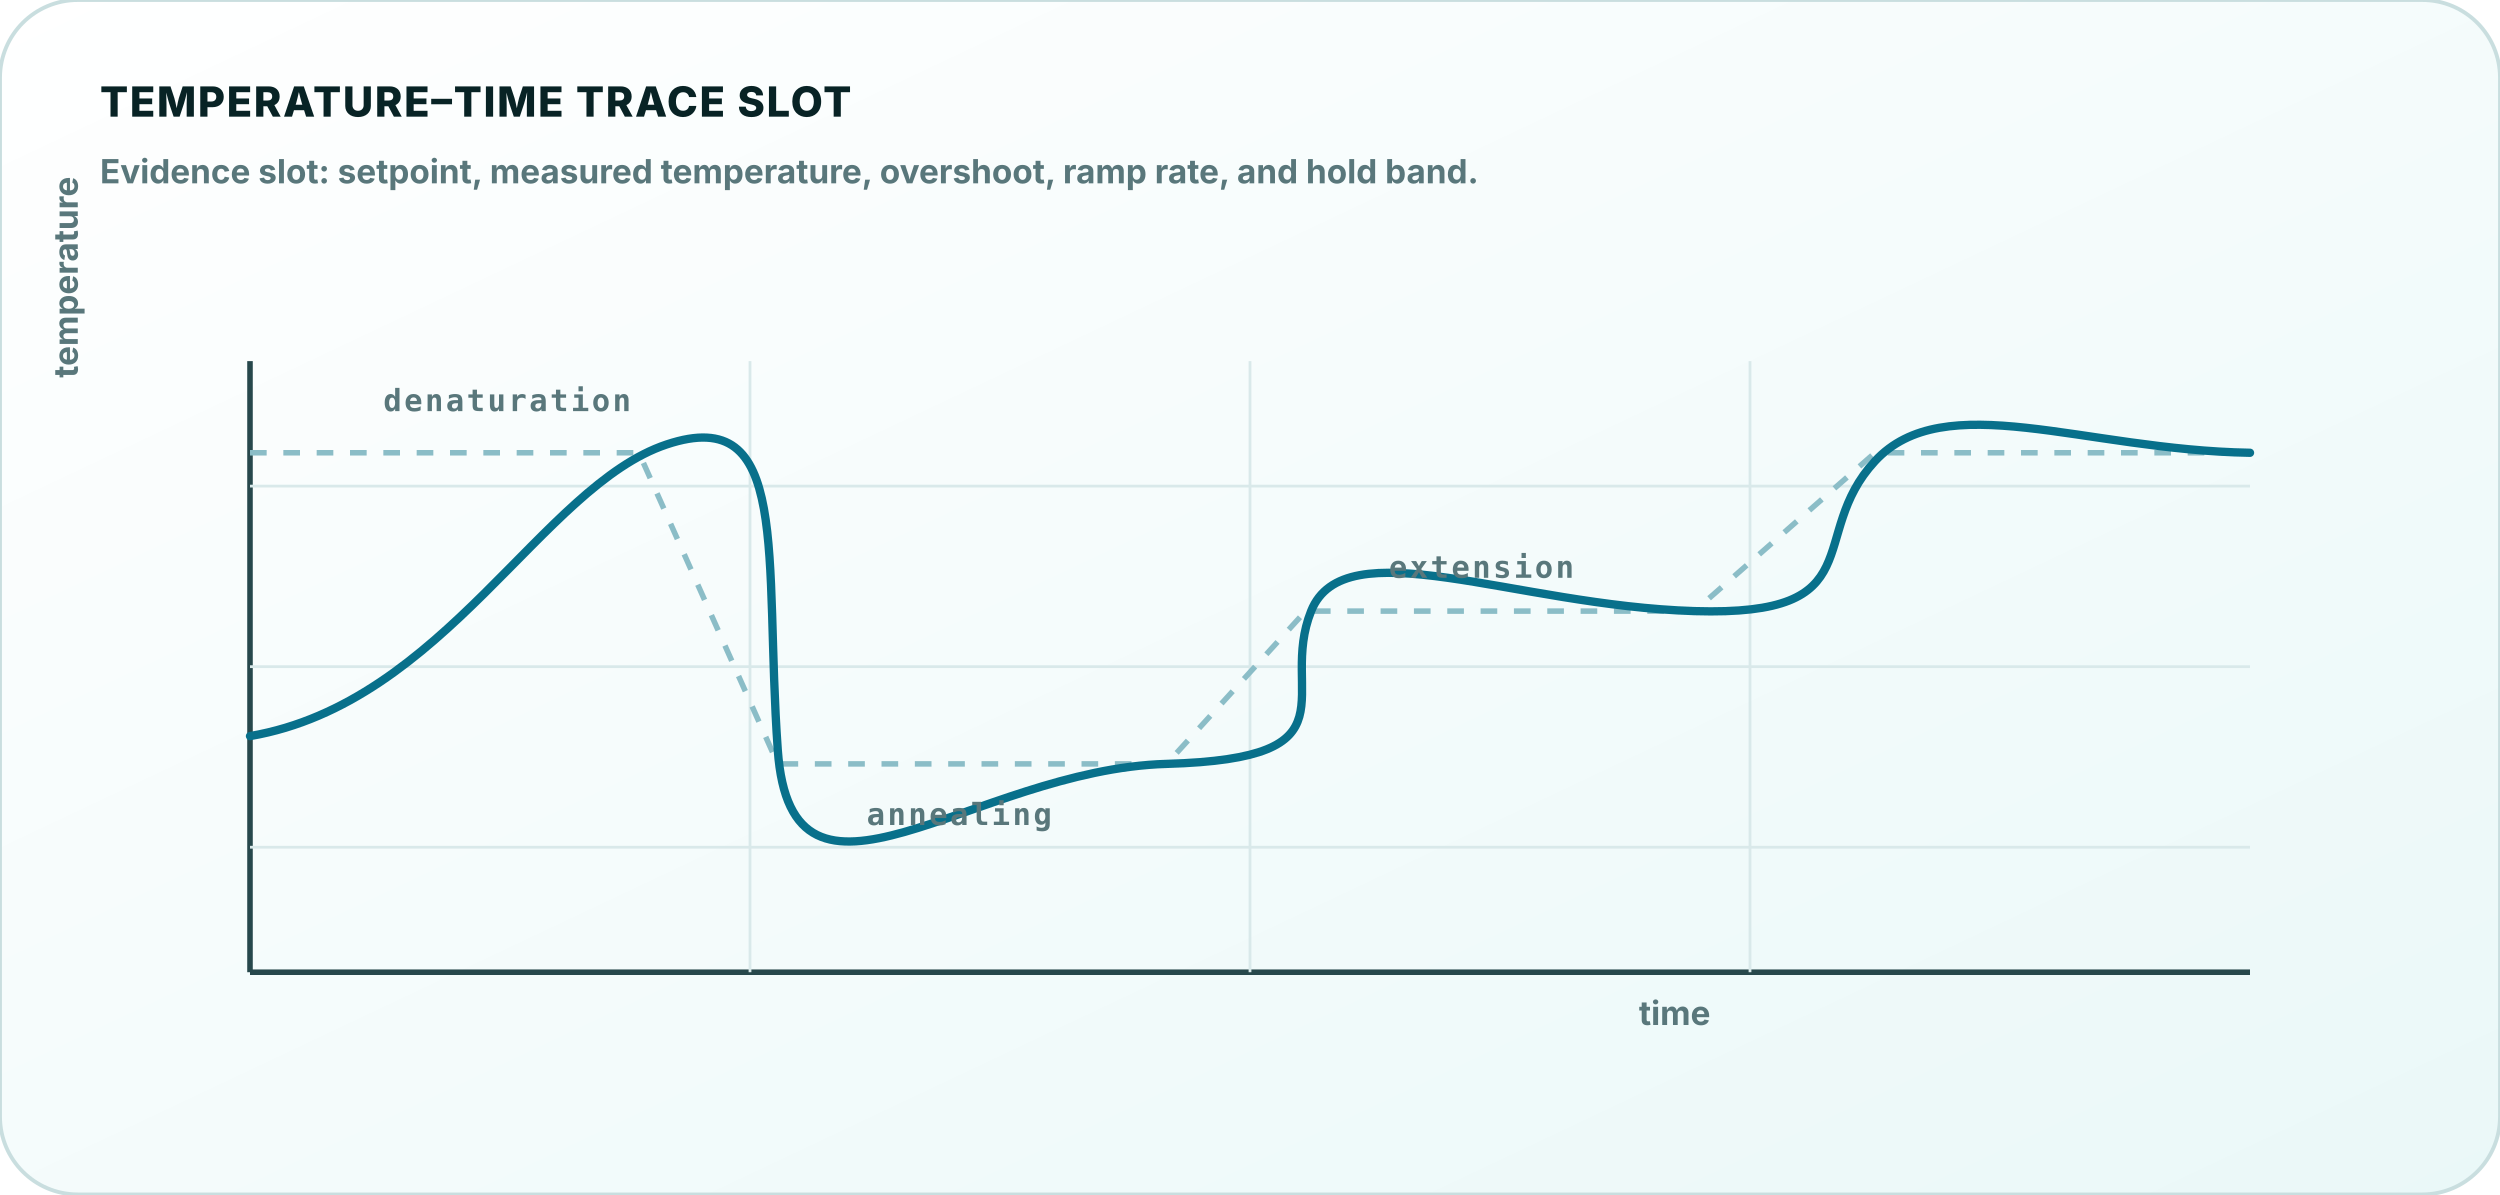
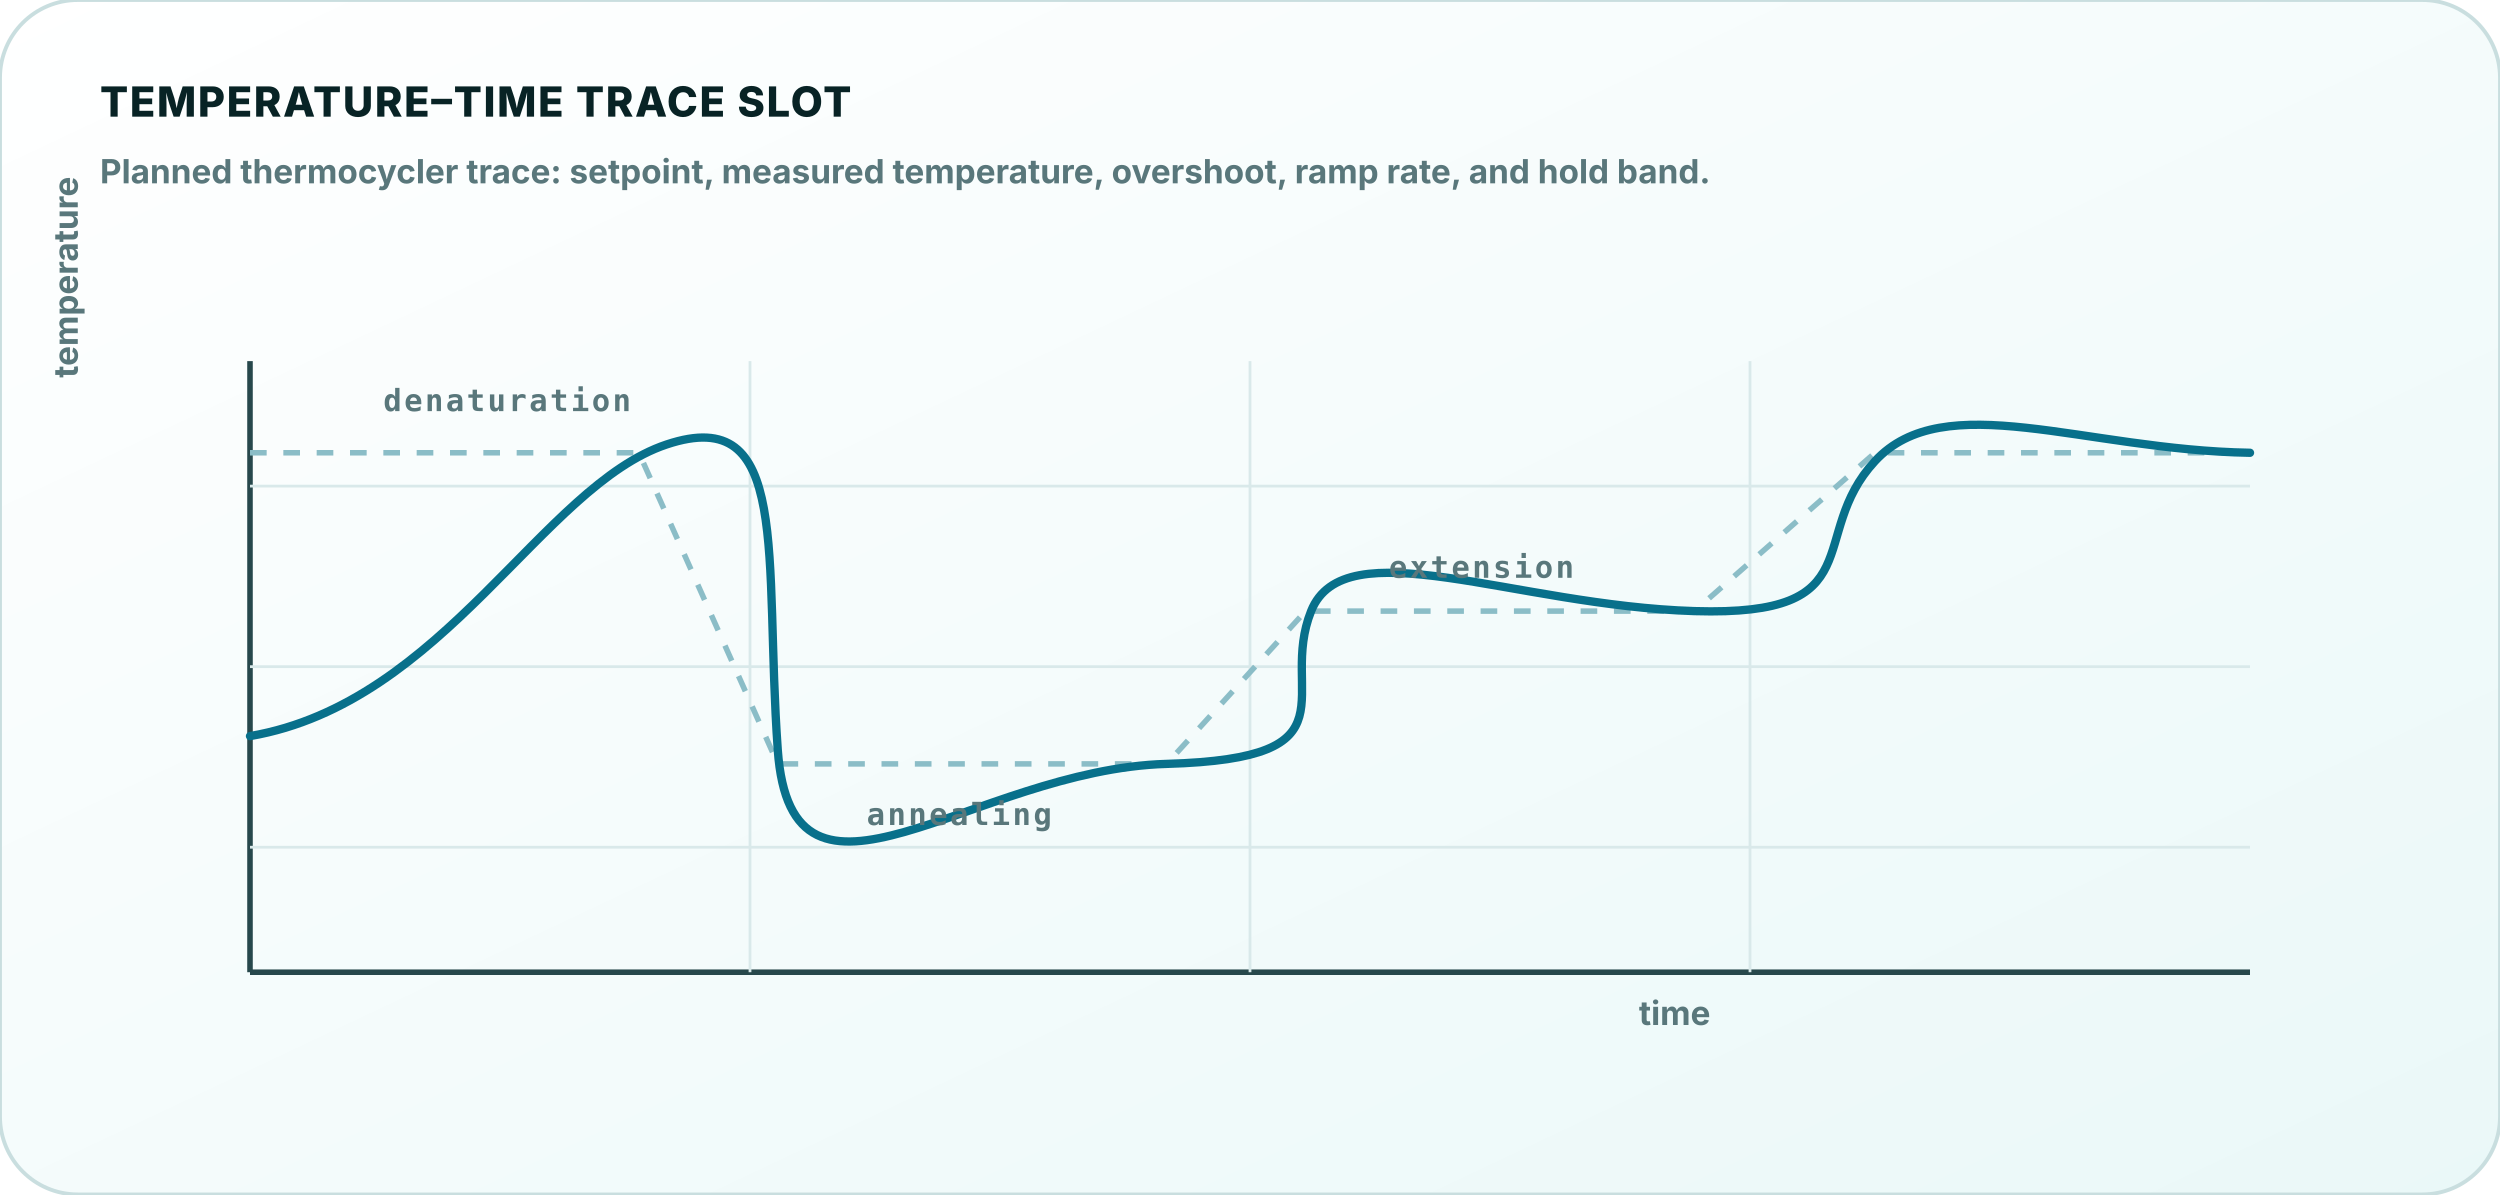
<svg xmlns="http://www.w3.org/2000/svg" viewBox="0 0 900 430" role="img" aria-labelledby="title desc">
  <defs>
    <linearGradient id="bg" x1="0" y1="0" x2="1" y2="1">
      <stop offset="0" stop-color="#ffffff" />
      <stop offset="1" stop-color="#eaf8f8" />
    </linearGradient>
    <style>
    .card{fill:url(#bg);stroke:#c9dedf;stroke-width:1.4}.ink{fill:#082325}.muted{fill:#59777b}.teal{fill:#08708b}.line{stroke:#08708b;stroke-width:3;fill:none;stroke-linecap:round;stroke-linejoin:round}.grid{stroke:#d9e9ea;stroke-width:1}.dash{stroke:#8bbdc7;stroke-width:2;stroke-dasharray:6 6;fill:none}.label{font-family:Inter,Arial,sans-serif;font-weight:800;font-size:15px;letter-spacing:.04em}.small{font-family:Inter,Arial,sans-serif;font-weight:650;font-size:12px}.mono{font-family:ui-monospace,SFMono-Regular,Consolas,monospace;font-weight:760;font-size:11px;letter-spacing:.08em}
  </style>
  </defs>
  <rect width="900" height="430" rx="28" class="card" />
  <text x="36" y="42" class="label ink">TEMPERATURE–TIME TRACE SLOT</text>
-   <text x="36" y="66" class="small muted">Evidence slot: setpoint, measured temperature, overshoot, ramp rate, and hold band.</text>
+   <text x="36" y="66" class="small muted">Planned thermocycler trace: setpoint, measured temperature, overshoot, ramp rate, and hold band.</text>
  <g transform="translate(90 105)">
    <line x1="0" y1="245" x2="720" y2="245" stroke="#27484c" stroke-width="2" />
    <line x1="0" y1="245" x2="0" y2="25" stroke="#27484c" stroke-width="2" />
    <g class="grid">
      <line x1="0" y1="70" x2="720" y2="70" />
      <line x1="0" y1="135" x2="720" y2="135" />
      <line x1="0" y1="200" x2="720" y2="200" />
      <line x1="180" y1="25" x2="180" y2="245" />
      <line x1="360" y1="25" x2="360" y2="245" />
      <line x1="540" y1="25" x2="540" y2="245" />
    </g>
    <path class="dash" d="M0 58 L140 58 L190 170 L330 170 L380 115 L520 115 L585 58 L720 58" />
    <path class="line" d="M0 160 C70 148 105 70 150 55 S185 95 190 165 S260 172 330 170 S370 145 382 115 S455 113 520 115 S560 88 585 61 S660 57 720 58" />
    <text x="48" y="43" class="mono muted">denaturation</text>
    <text x="222" y="192" class="mono muted">annealing</text>
    <text x="410" y="103" class="mono muted">extension</text>
    <text x="500" y="264" class="small muted">time</text>
    <text x="-62" y="31" class="small muted" transform="rotate(-90 -62 31)">temperature</text>
  </g>
</svg>
